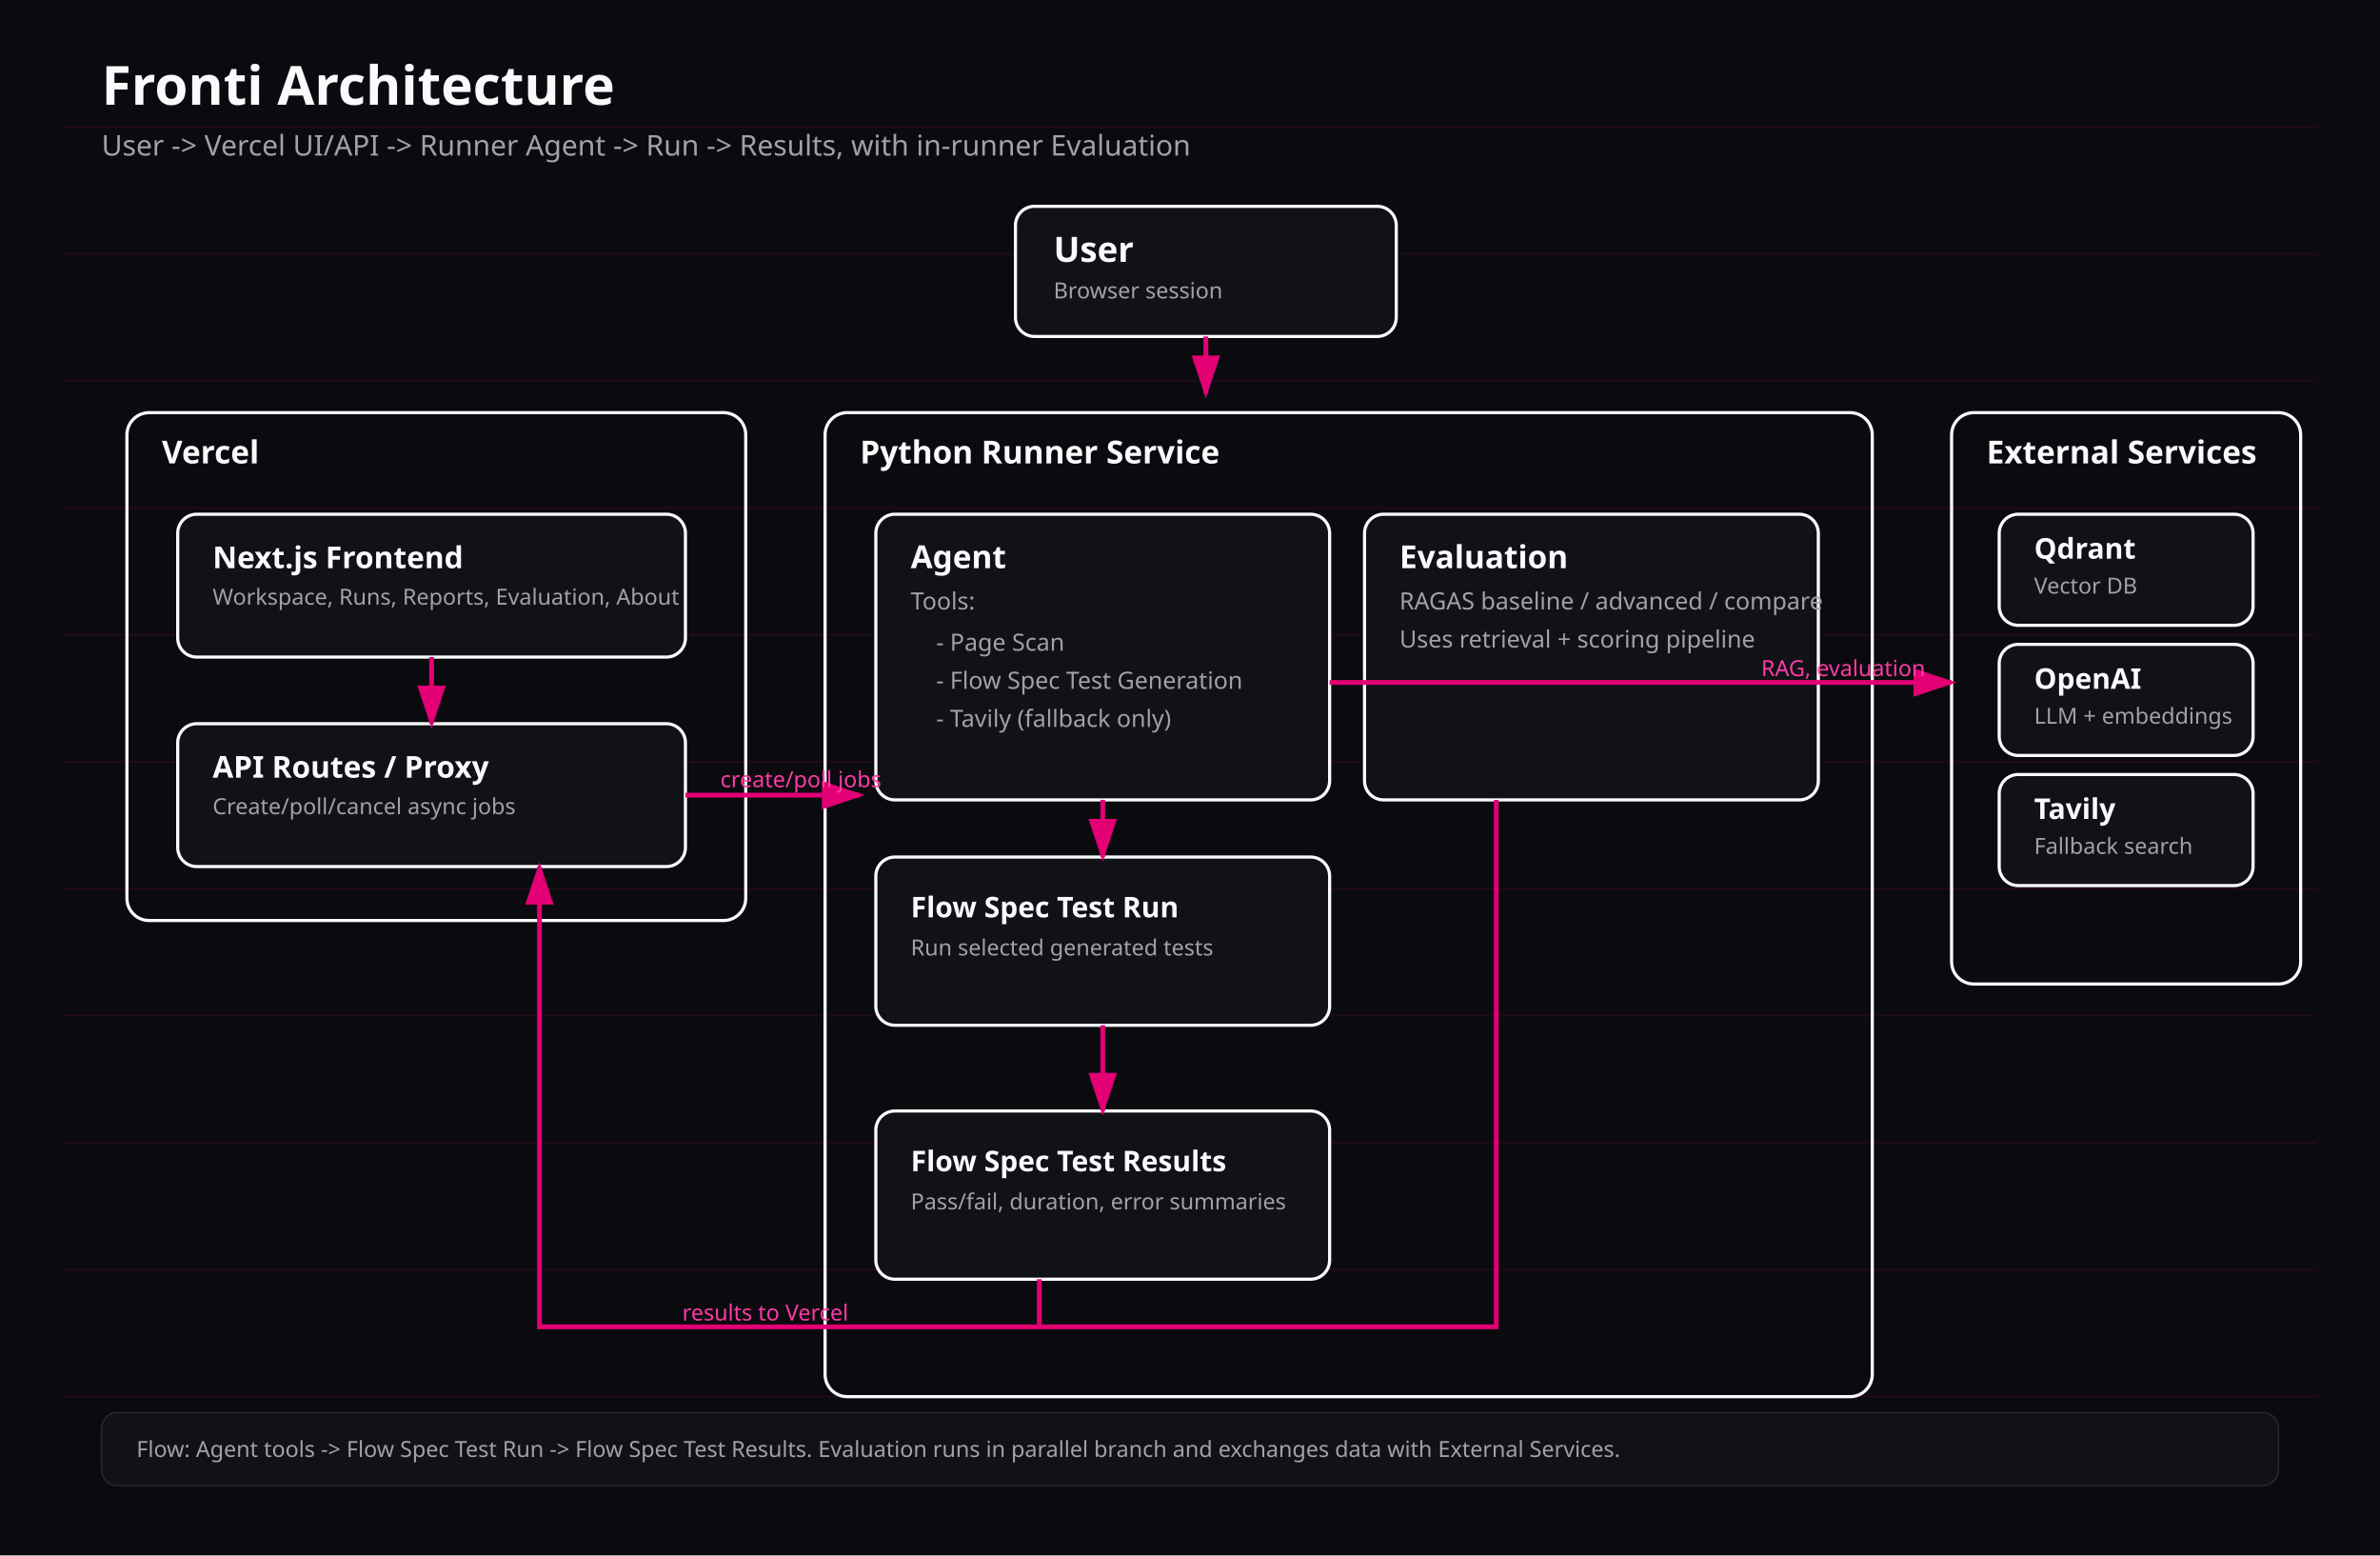
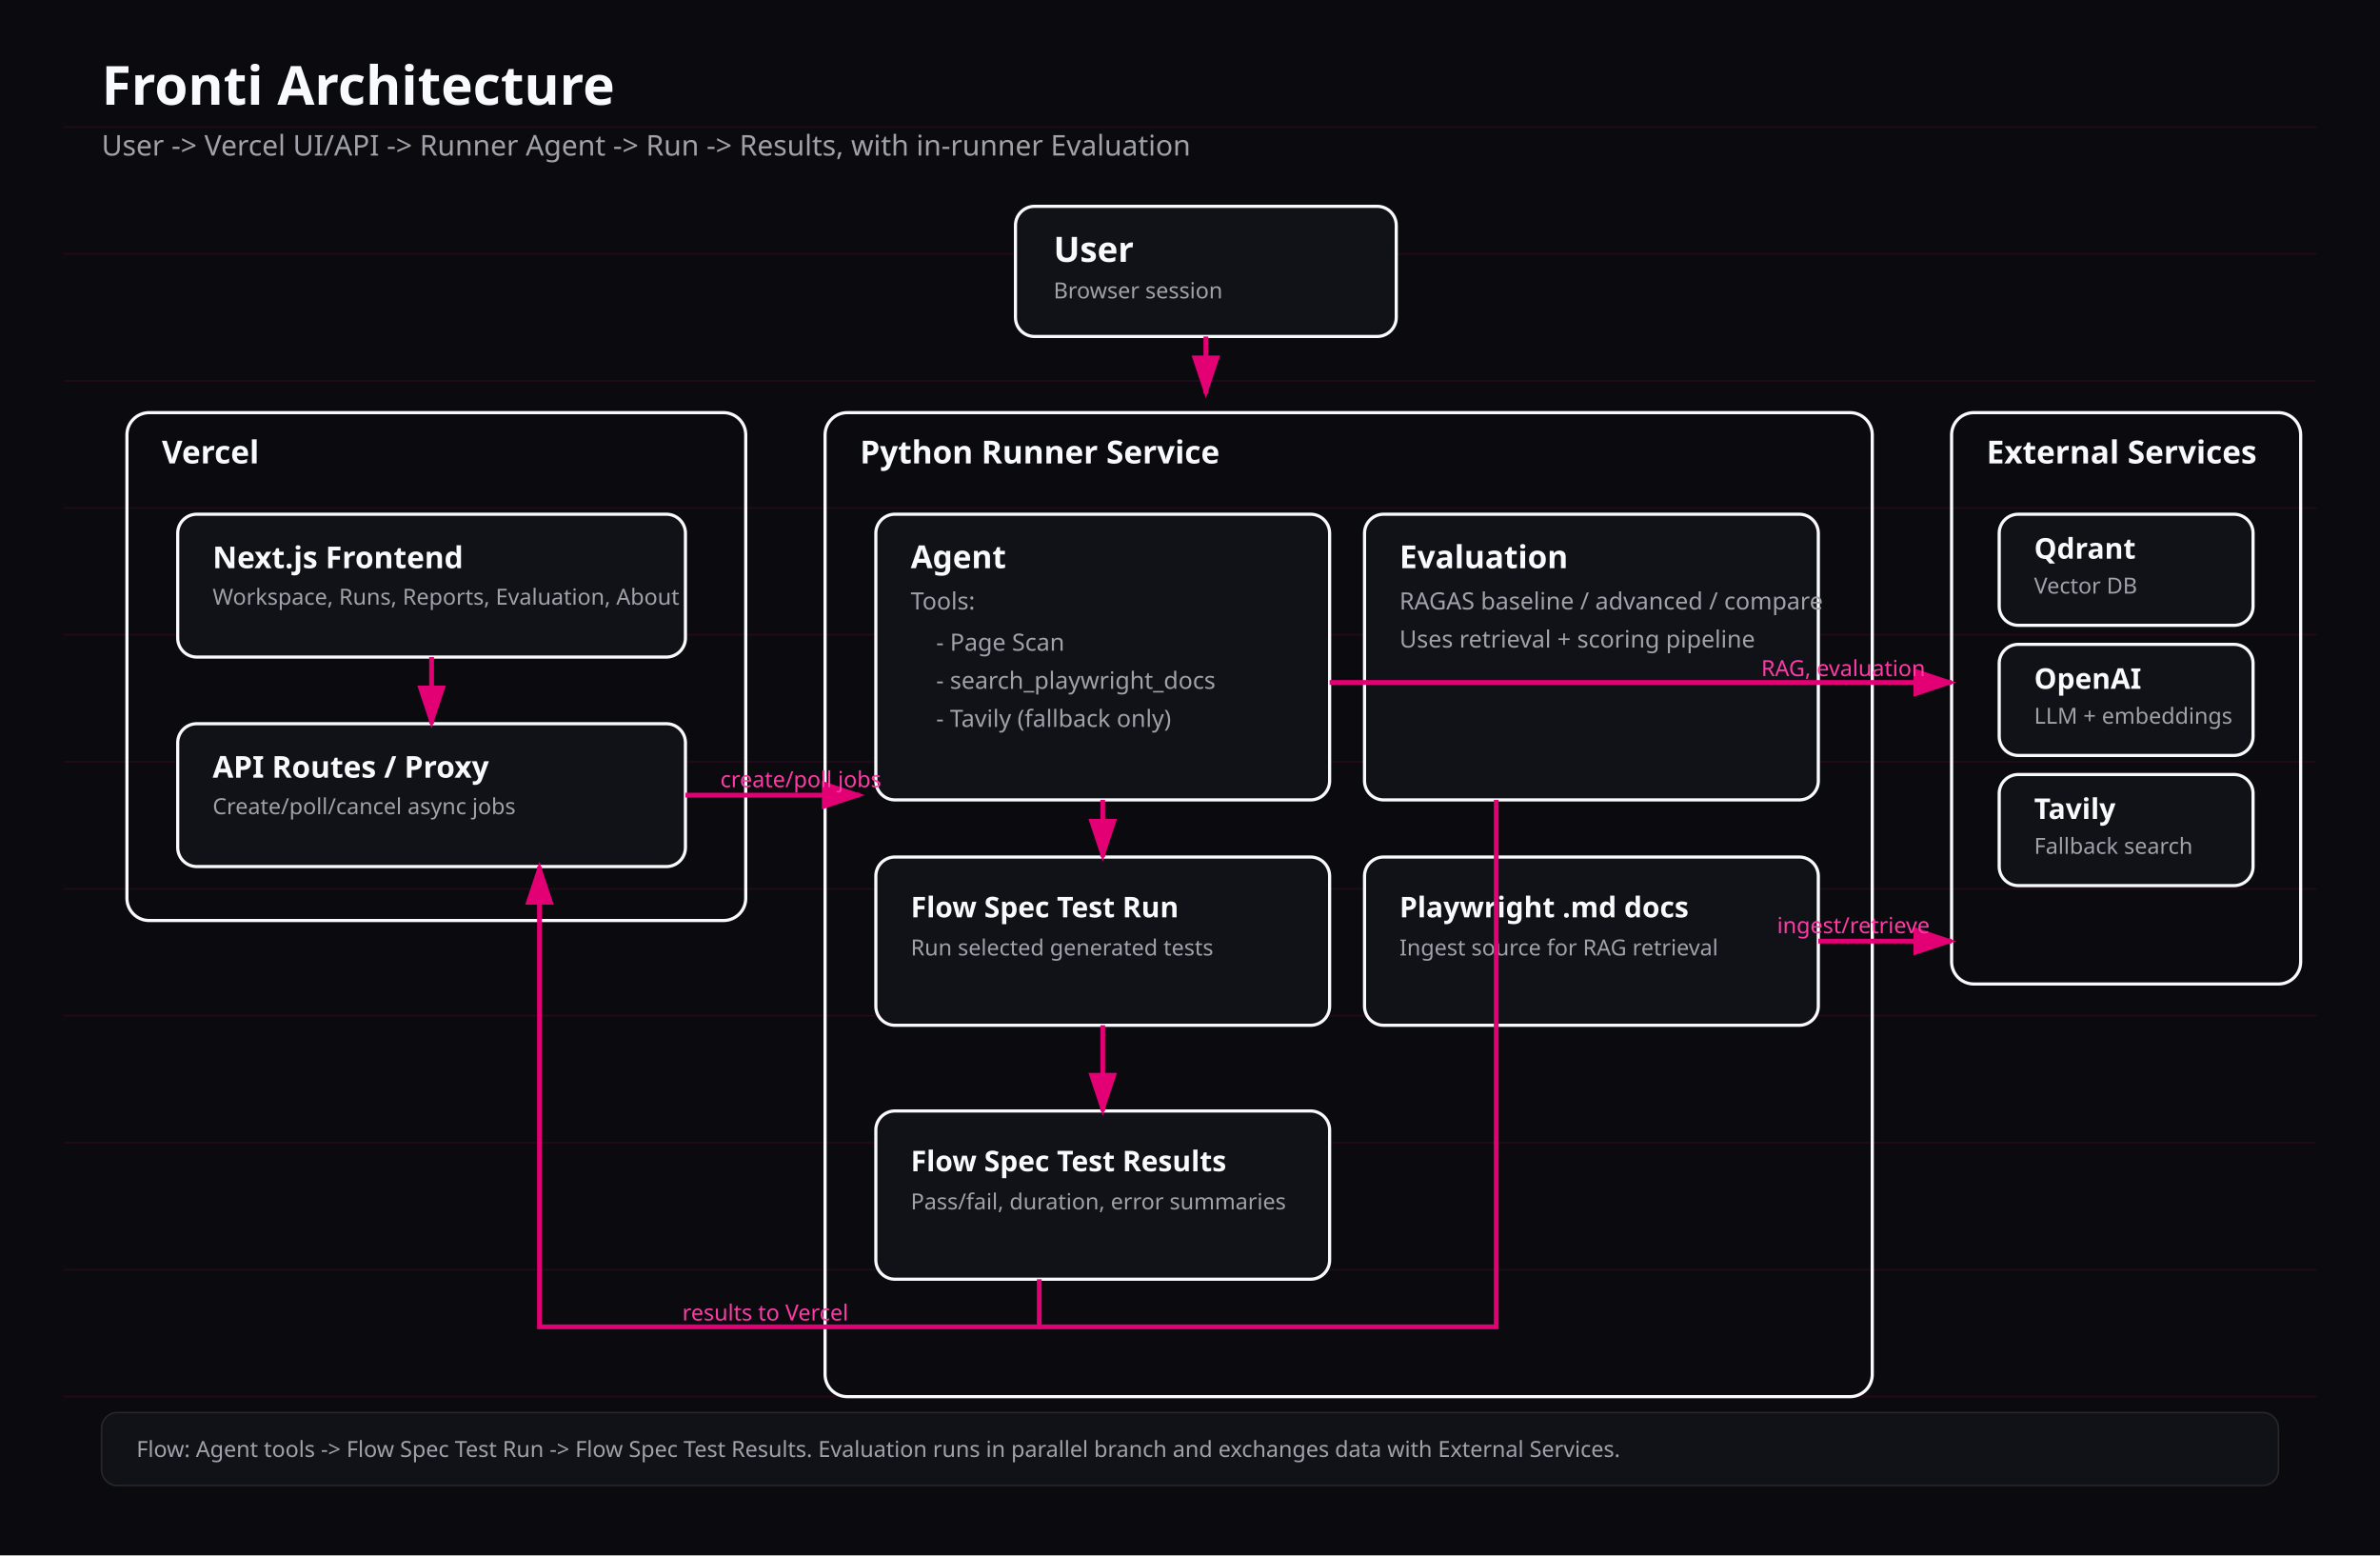
<svg xmlns="http://www.w3.org/2000/svg" width="1500" height="980" viewBox="0 0 1500 980" fill="none">
  <defs>
    <marker id="arrow" markerWidth="10" markerHeight="10" refX="8" refY="3" orient="auto" markerUnits="strokeWidth">
      <path d="M0,0 L0,6 L9,3 z" fill="#E20074" />
    </marker>
  </defs>
  <rect width="1500" height="980" fill="#0B0B0F" />
  <g opacity="0.12" stroke="#E20074" stroke-width="1">
    <path d="M40 80H1460" />
    <path d="M40 160H1460" />
    <path d="M40 240H1460" />
    <path d="M40 320H1460" />
    <path d="M40 400H1460" />
    <path d="M40 480H1460" />
    <path d="M40 560H1460" />
    <path d="M40 640H1460" />
    <path d="M40 720H1460" />
    <path d="M40 800H1460" />
    <path d="M40 880H1460" />
  </g>
  <text x="64" y="66" fill="#F8FAFC" font-size="34" font-family="sans-serif" font-weight="700">Fronti Architecture</text>
  <text x="64" y="98" fill="#A1A1AA" font-size="18" font-family="sans-serif">User -&gt; Vercel UI/API -&gt; Runner Agent -&gt; Run -&gt; Results, with in-runner Evaluation</text>
  <rect x="640" y="130" width="240" height="82" rx="12" fill="#111118" stroke="#F8FAFC" stroke-width="2" />
  <text x="664" y="165" fill="#F8FAFC" font-size="22" font-family="sans-serif" font-weight="700">User</text>
  <text x="664" y="188" fill="#A1A1AA" font-size="14" font-family="sans-serif">Browser session</text>
  <rect x="80" y="260" width="390" height="320" rx="14" fill="none" stroke="#F8FAFC" stroke-width="2" />
  <text x="102" y="292" fill="#F8FAFC" font-size="20" font-family="sans-serif" font-weight="700">Vercel</text>
  <rect x="112" y="324" width="320" height="90" rx="12" fill="#111118" stroke="#F8FAFC" stroke-width="2" />
  <text x="134" y="358" fill="#F8FAFC" font-size="19" font-family="sans-serif" font-weight="700">Next.js Frontend</text>
  <text x="134" y="381" fill="#A1A1AA" font-size="14" font-family="sans-serif">Workspace, Runs, Reports, Evaluation, About</text>
  <rect x="112" y="456" width="320" height="90" rx="12" fill="#111118" stroke="#F8FAFC" stroke-width="2" />
  <text x="134" y="490" fill="#F8FAFC" font-size="19" font-family="sans-serif" font-weight="700">API Routes / Proxy</text>
  <text x="134" y="513" fill="#A1A1AA" font-size="14" font-family="sans-serif">Create/poll/cancel async jobs</text>
  <rect x="520" y="260" width="660" height="620" rx="14" fill="none" stroke="#F8FAFC" stroke-width="2" />
  <text x="542" y="292" fill="#F8FAFC" font-size="20" font-family="sans-serif" font-weight="700">Python Runner Service</text>
  <rect x="552" y="324" width="286" height="180" rx="12" fill="#111118" stroke="#F8FAFC" stroke-width="2" />
  <text x="574" y="358" fill="#F8FAFC" font-size="20" font-family="sans-serif" font-weight="700">Agent</text>
  <text x="574" y="384" fill="#A1A1AA" font-size="15" font-family="sans-serif">Tools:</text>
  <text x="590" y="410" fill="#A1A1AA" font-size="15" font-family="sans-serif">- Page Scan</text>
-   <text x="590" y="434" fill="#A1A1AA" font-size="15" font-family="sans-serif">- Flow Spec Test Generation</text>
+   <text x="590" y="434" fill="#A1A1AA" font-size="15" font-family="sans-serif">- search_playwright_docs</text>
  <text x="590" y="458" fill="#A1A1AA" font-size="15" font-family="sans-serif">- Tavily (fallback only)</text>
  <rect x="860" y="324" width="286" height="180" rx="12" fill="#111118" stroke="#F8FAFC" stroke-width="2" />
  <text x="882" y="358" fill="#F8FAFC" font-size="20" font-family="sans-serif" font-weight="700">Evaluation</text>
  <text x="882" y="384" fill="#A1A1AA" font-size="15" font-family="sans-serif">RAGAS baseline / advanced / compare</text>
  <text x="882" y="408" fill="#A1A1AA" font-size="15" font-family="sans-serif">Uses retrieval + scoring pipeline</text>
+   <rect x="860" y="540" width="286" height="106" rx="12" fill="#111118" stroke="#F8FAFC" stroke-width="2" />
+   <text x="882" y="578" fill="#F8FAFC" font-size="18" font-family="sans-serif" font-weight="700">Playwright .md docs</text>
+   <text x="882" y="602" fill="#A1A1AA" font-size="14" font-family="sans-serif">Ingest source for RAG retrieval</text>
  <rect x="552" y="540" width="286" height="106" rx="12" fill="#111118" stroke="#F8FAFC" stroke-width="2" />
  <text x="574" y="578" fill="#F8FAFC" font-size="18" font-family="sans-serif" font-weight="700">Flow Spec Test Run</text>
  <text x="574" y="602" fill="#A1A1AA" font-size="14" font-family="sans-serif">Run selected generated tests</text>
  <rect x="552" y="700" width="286" height="106" rx="12" fill="#111118" stroke="#F8FAFC" stroke-width="2" />
  <text x="574" y="738" fill="#F8FAFC" font-size="18" font-family="sans-serif" font-weight="700">Flow Spec Test Results</text>
  <text x="574" y="762" fill="#A1A1AA" font-size="14" font-family="sans-serif">Pass/fail, duration, error summaries</text>
  <rect x="1230" y="260" width="220" height="360" rx="14" fill="none" stroke="#F8FAFC" stroke-width="2" />
  <text x="1252" y="292" fill="#F8FAFC" font-size="20" font-family="sans-serif" font-weight="700">External Services</text>
  <rect x="1260" y="324" width="160" height="70" rx="12" fill="#111118" stroke="#F8FAFC" stroke-width="2" />
  <text x="1282" y="352" fill="#F8FAFC" font-size="18" font-family="sans-serif" font-weight="700">Qdrant</text>
  <text x="1282" y="374" fill="#A1A1AA" font-size="14" font-family="sans-serif">Vector DB</text>
  <rect x="1260" y="406" width="160" height="70" rx="12" fill="#111118" stroke="#F8FAFC" stroke-width="2" />
  <text x="1282" y="434" fill="#F8FAFC" font-size="18" font-family="sans-serif" font-weight="700">OpenAI</text>
  <text x="1282" y="456" fill="#A1A1AA" font-size="14" font-family="sans-serif">LLM + embeddings</text>
  <rect x="1260" y="488" width="160" height="70" rx="12" fill="#111118" stroke="#F8FAFC" stroke-width="2" />
  <text x="1282" y="516" fill="#F8FAFC" font-size="18" font-family="sans-serif" font-weight="700">Tavily</text>
  <text x="1282" y="538" fill="#A1A1AA" font-size="14" font-family="sans-serif">Fallback search</text>
  <g stroke="#E20074" stroke-width="3" marker-end="url(#arrow)">
    <path d="M760 212V248" />
    <path d="M272 414V456" />
    <path d="M432 501H542" />
    <path d="M695 504V540" />
    <path d="M695 646V700" />
    <path d="M655 806V836H340V546" />
    <path d="M943 504V836H655" marker-end="none" />
    <path d="M838 430H1230" />
+     <path d="M1146 593H1230" />
  </g>
  <text x="454" y="496" fill="#FF3AA6" font-size="14" font-family="sans-serif">create/poll jobs</text>
  <text x="430" y="832" fill="#FF3AA6" font-size="14" font-family="sans-serif">results to Vercel</text>
  <text x="1110" y="426" fill="#FF3AA6" font-size="14" font-family="sans-serif">RAG, evaluation</text>
+   <text x="1120" y="588" fill="#FF3AA6" font-size="14" font-family="sans-serif">ingest/retrieve</text>
  <rect x="64" y="890" width="1372" height="46" rx="10" fill="#111118" stroke="#27272A" />
  <text x="86" y="918" fill="#A1A1AA" font-size="14" font-family="sans-serif">Flow: Agent tools -&gt; Flow Spec Test Run -&gt; Flow Spec Test Results. Evaluation runs in parallel branch and exchanges data with External Services.</text>
</svg>
